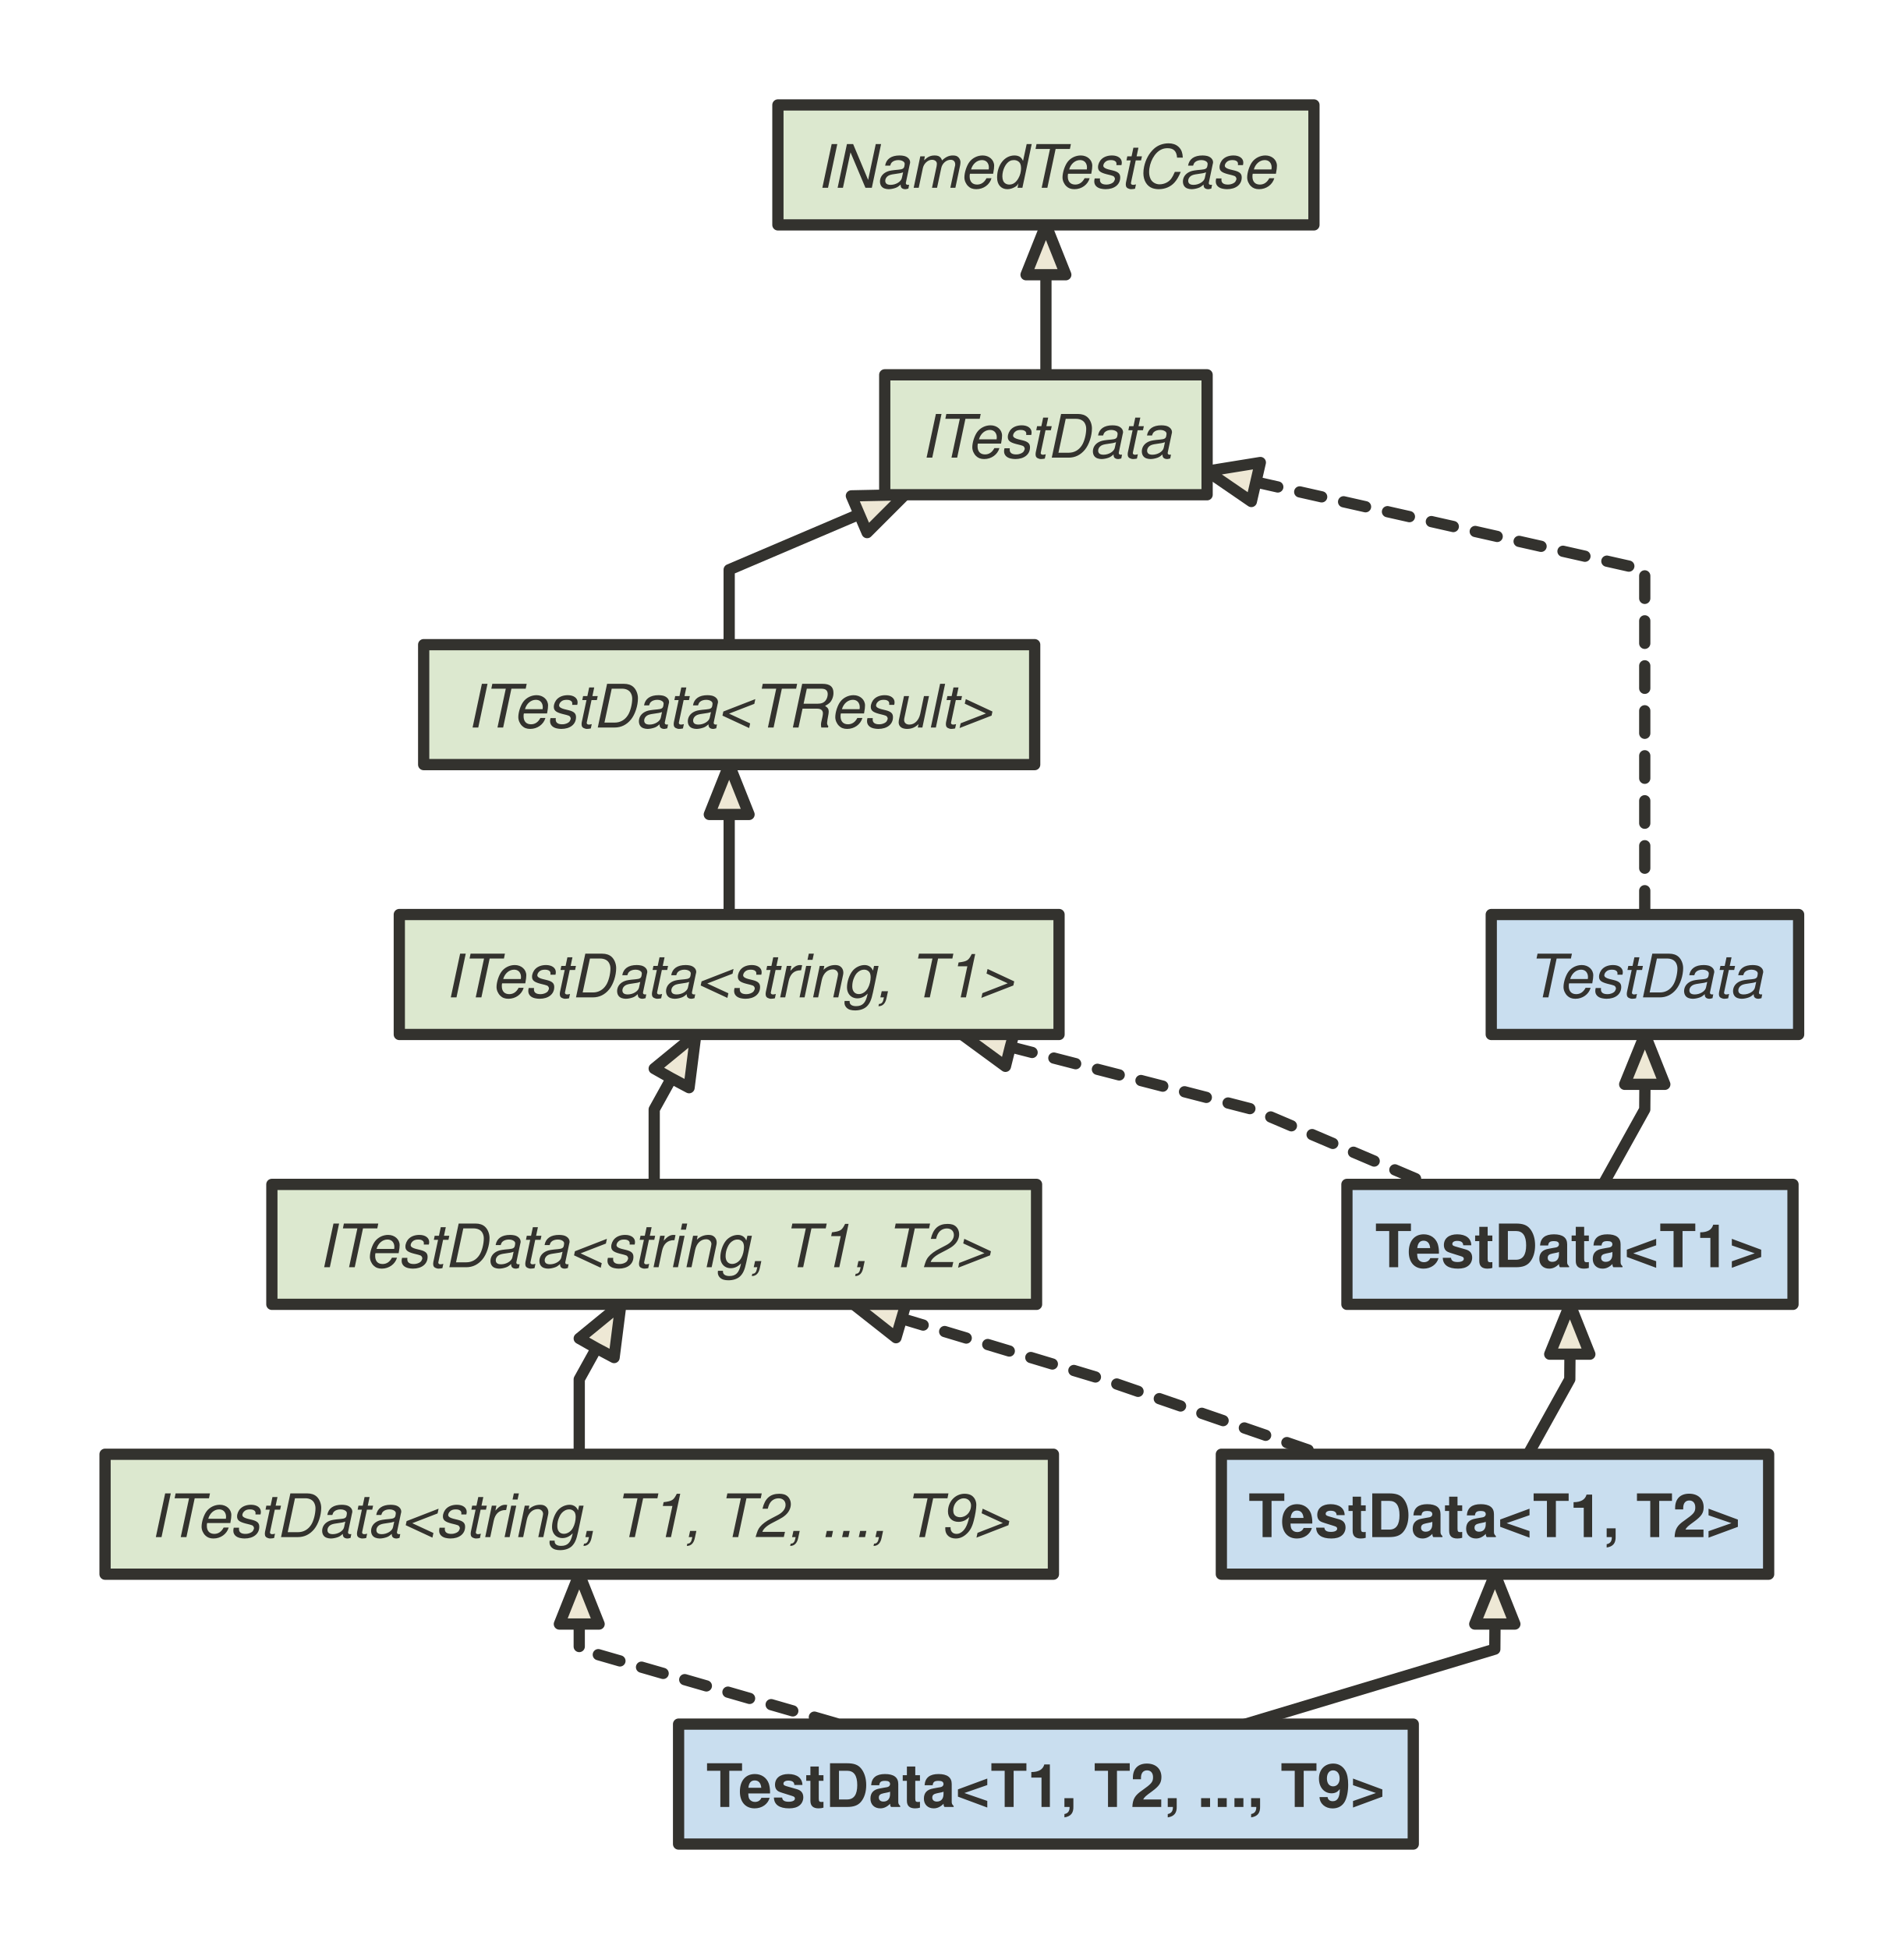
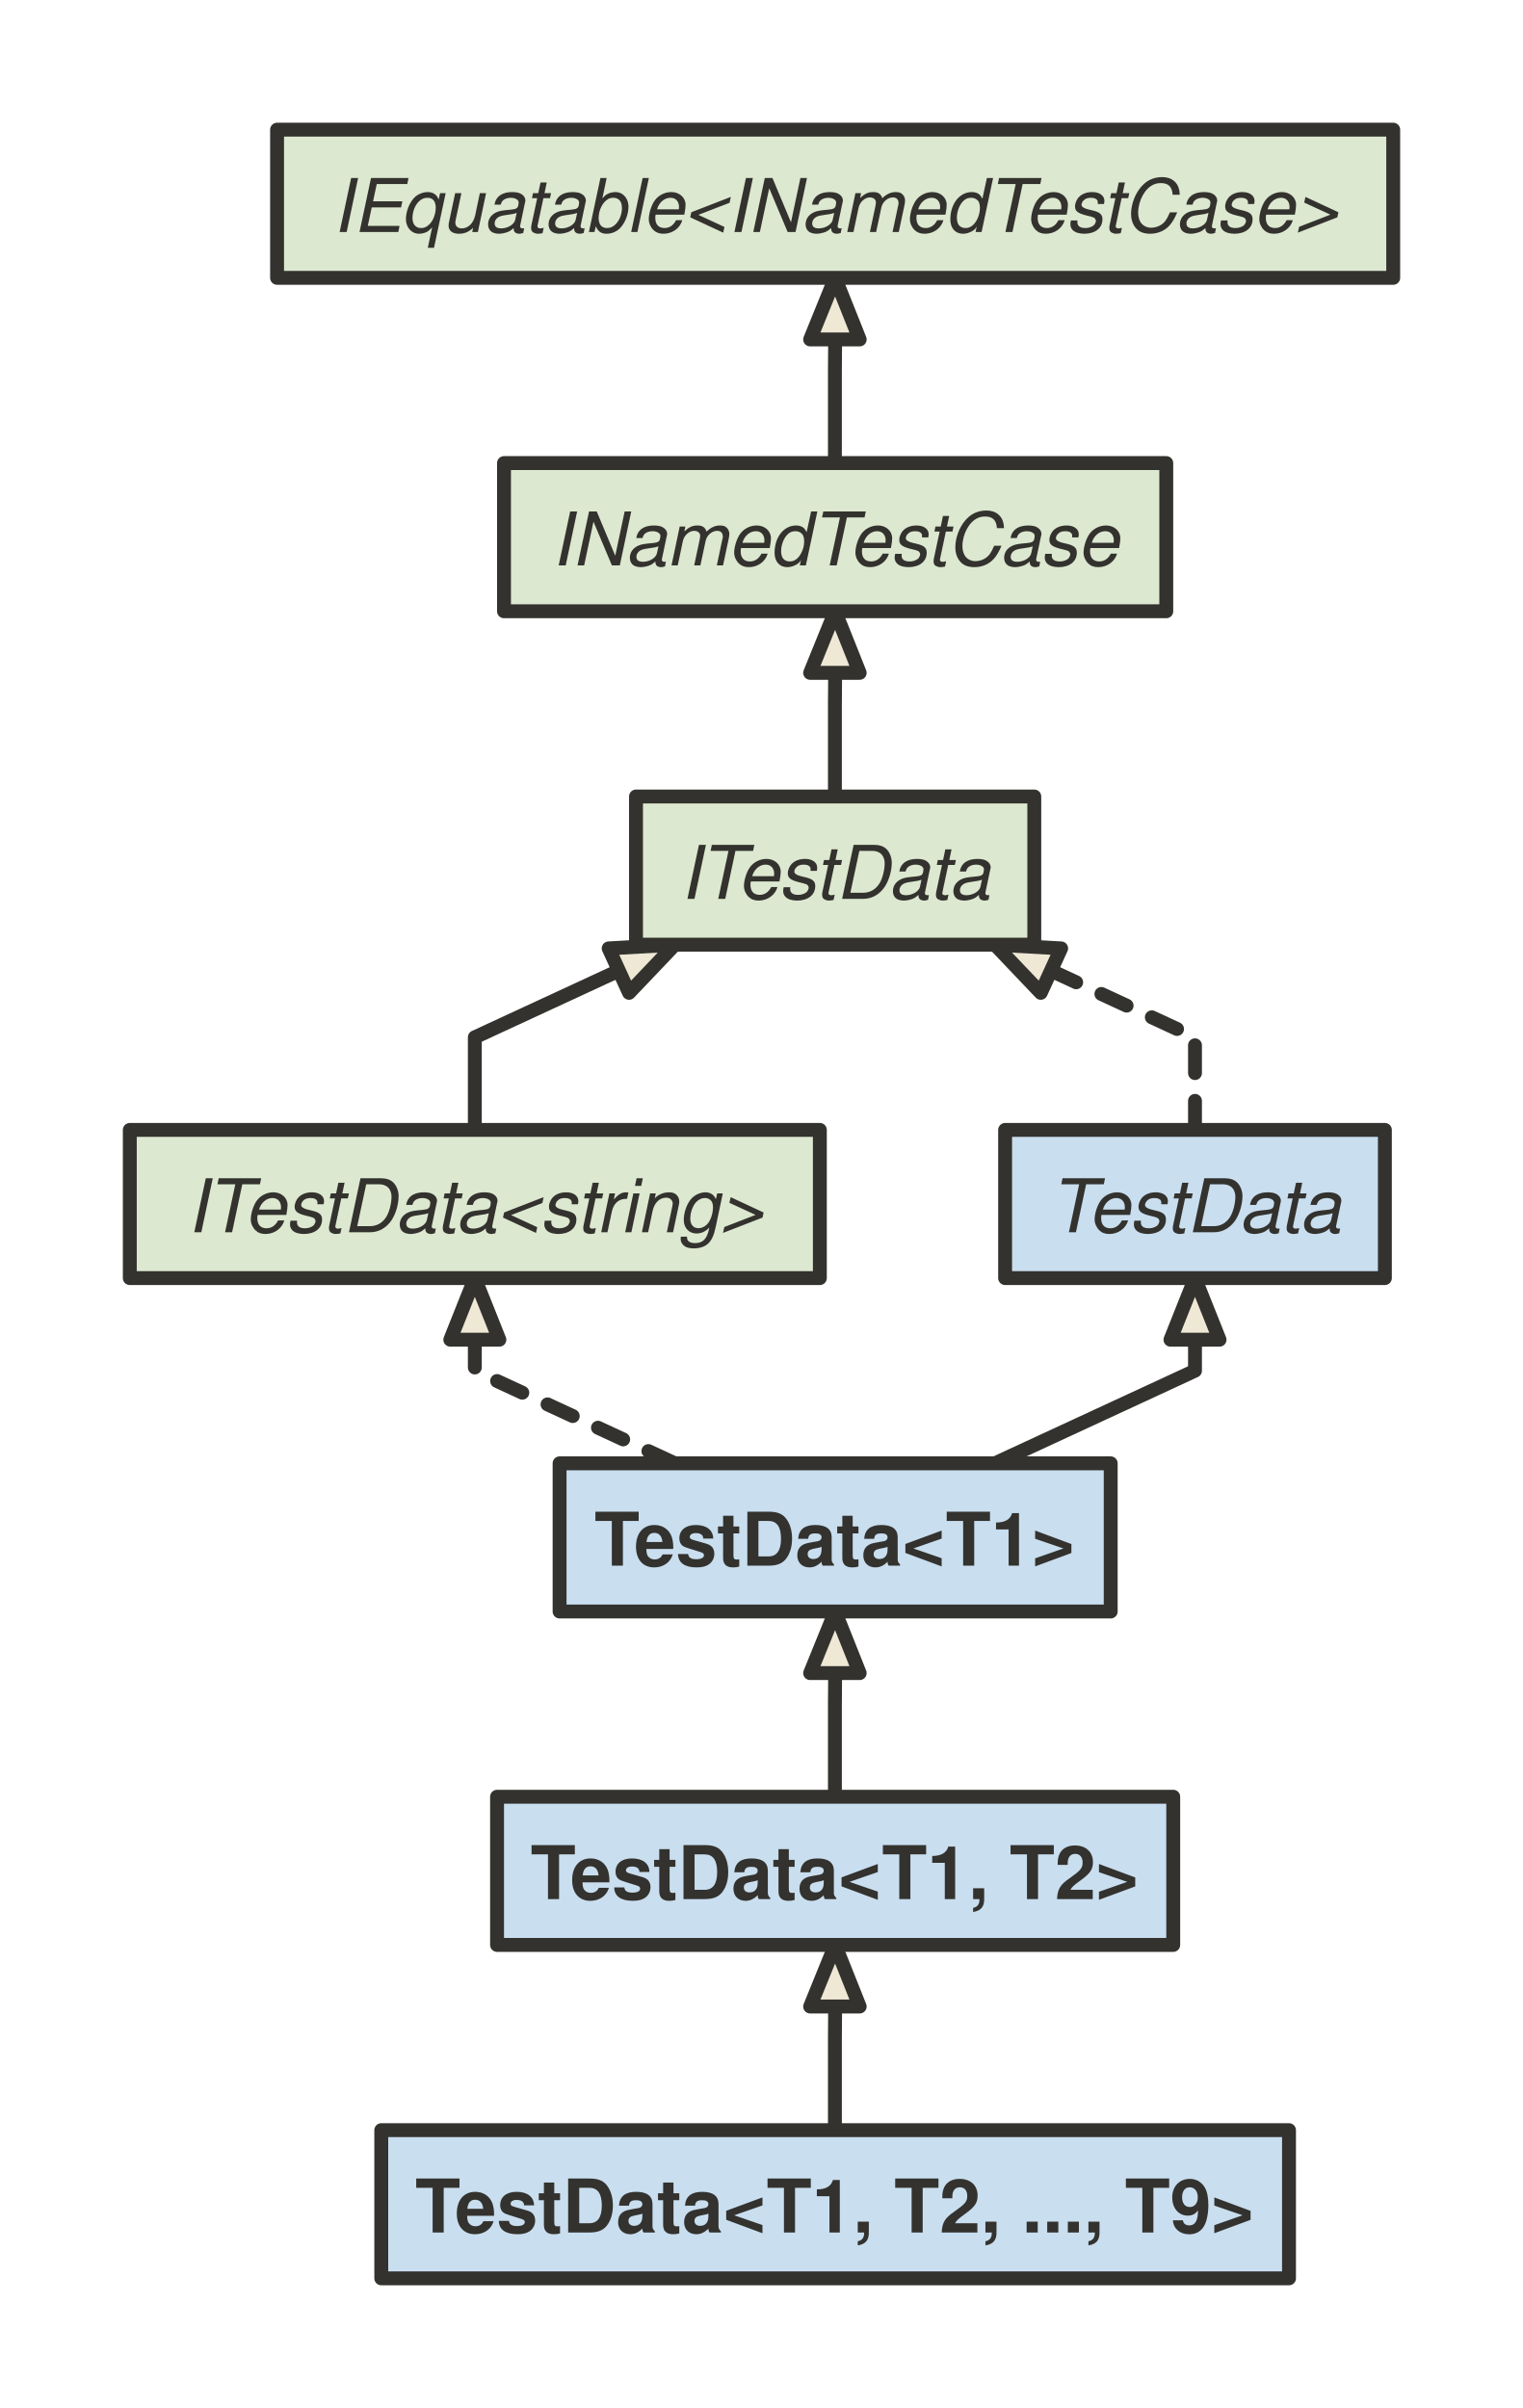
- <svg xmlns="http://www.w3.org/2000/svg" version="1.1" baseProfile="full" width="507.8" height="520.0" viewBox="0 0 507.75 520">
+ <svg xmlns="http://www.w3.org/2000/svg" version="1.1" baseProfile="full" width="328.8" height="520.0" viewBox="0 0 328.75 520">
  <g stroke-width="1.0" text-align="left" font="12pt Helvetica, Arial, sans-serif" font-size="12pt" font-family="Helvetica" font-weight="bold" font-style="normal">
    <g font-family="Helvetica" font-size="12pt" font-weight="bold" font-style="normal" stroke-width="3.0" stroke-linejoin="round" stroke-linecap="round" stroke="#33322E">
      <g stroke="transparent" fill="transparent">
-         <rect x="0.0" y="0.0" height="520.0" width="507.8" stroke="none" />
+         <rect x="0.0" y="0.0" height="520.0" width="328.8" stroke="none" />
      </g>
      <g transform="translate(8, 8)" fill="#33322E">
        <g transform="translate(20, 20)" fill="#eee8d5" font-family="Helvetica" font-size="12pt" font-weight="normal" font-style="normal">
-           <path d="M251.0 45.3 L251 52 L251 72 L251.0 72.0 " fill="none" />
-           <path d="M256.3 45.3 L251.0 45.3 L245.7 45.3 L251.0 32.0 Z" />
-           <path d="M201.2 109.2 L166.5 124 L166.5 144 L166.5 144.0 " fill="none" />
-           <path d="M203.3 114.1 L201.2 109.2 L199.1 104.3 L213.4 104.0 Z" />
-           <path d="M166.5 189.3 L166.5 196 L166.5 216 L166.5 216.0 " fill="none" />
-           <path d="M171.8 189.3 L166.5 189.3 L161.2 189.3 L166.5 176.0 Z" />
-           <path d="M151.1 259.7 L146.5 268 L146.5 288 L146.5 288.0 " fill="none" />
-           <path d="M155.8 262.2 L151.1 259.7 L146.5 257.1 L157.6 248.0 Z" />
-           <path d="M131.1 331.7 L126.5 340 L126.5 360 L126.5 360.0 " fill="none" />
-           <path d="M135.8 334.2 L131.1 331.7 L126.5 329.1 L137.6 320.0 Z" />
+           <path d="M152.3 45.3 L152.25 52 L152.25 72 L152.3 72.0 " fill="none" />
+           <path d="M157.6 45.3 L152.3 45.3 L146.9 45.3 L152.3 32.0 Z" />
+           <path d="M152.3 117.3 L152.25 124 L152.25 144 L152.3 144.0 " fill="none" />
+           <path d="M157.6 117.3 L152.3 117.3 L146.9 117.3 L152.3 104.0 Z" />
+           <path d="M105.6 181.6 L74.5 196 L74.5 216 L74.5 216.0 " fill="none" />
+           <path d="M107.8 186.4 L105.6 181.6 L103.4 176.8 L117.7 176.0 Z" />
          <g stroke-dasharray="6 6">
-             <path d="M307.0 100.6 L410.75 124 L410.75 160 L410.75 160 L410.75 196 L410.75 196 L410.75 216 L410.8 216.0 " fill="none" />
+             <path d="M74.5 261.3 L74.5 268 L117.694 288 L117.7 288.0 " fill="none" />
          </g>
-           <path d="M308.2 95.4 L307.0 100.6 L305.8 105.8 L294.0 97.7 Z" />
+           <path d="M79.8 261.3 L74.5 261.3 L69.2 261.3 L74.5 248.0 Z" />
          <g stroke-dasharray="6 6">
-             <path d="M241.5 251.3 L306.25 268 L353.194 288 L353.2 288.0 " fill="none" />
+             <path d="M198.9 181.6 L230 196 L230 216 L230.0 216.0 " fill="none" />
          </g>
-           <path d="M242.9 246.2 L241.5 251.3 L240.2 256.5 L228.6 248.0 Z" />
-           <g stroke-dasharray="6 6">
-             <path d="M212.5 323.8 L266.25 340 L324.306 360 L324.3 360.0 " fill="none" />
+           <path d="M201.1 176.8 L198.9 181.6 L196.7 186.4 L186.8 176.0 Z" />
+           <path d="M230.0 261.3 L230 268 L186.806 288 L186.8 288.0 " fill="none" />
+           <path d="M235.3 261.3 L230.0 261.3 L224.7 261.3 L230.0 248.0 Z" />
+           <path d="M152.3 333.3 L152.25 340 L152.25 360 L152.3 360.0 " fill="none" />
+           <path d="M157.6 333.3 L152.3 333.3 L146.9 333.3 L152.3 320.0 Z" />
+           <path d="M152.3 405.3 L152.25 412 L152.25 432 L152.3 432.0 " fill="none" />
+           <path d="M157.6 405.3 L152.3 405.3 L146.9 405.3 L152.3 392.0 Z" />
+           <g data-name="IEquatable&lt;INamedTestCase&gt;">
+             <g fill="#DCE8CF" stroke="#33322E" data-name="IEquatable&lt;INamedTestCase&gt;">
+               <rect x="31.8" y="0.0" height="32.0" width="241.0" data-name="IEquatable&lt;INamedTestCase&gt;" />
+             </g>
+             <g transform="translate(31.75, 0)" font-family="Helvetica" font-size="12pt" font-weight="normal" font-style="italic" data-name="IEquatable&lt;INamedTestCase&gt;" data-compartment="0">
+               <g transform="translate(8, 8)" fill="#33322E" text-align="center" data-name="IEquatable&lt;INamedTestCase&gt;" data-compartment="0">
+                 <text x="112.5" y="14.1" stroke="none" text-anchor="middle" data-name="IEquatable&lt;INamedTestCase&gt;" data-compartment="0">IEquatable&lt;INamedTestCase&gt;</text>
+               </g>
+             </g>
          </g>
-           <path d="M214.0 318.7 L212.5 323.8 L211.0 328.9 L199.7 320.0 Z" />
-           <g stroke-dasharray="6 6">
-             <path d="M126.5 405.3 L126.5 412 L195.667 432 L195.7 432.0 " fill="none" />
-           </g>
-           <path d="M131.8 405.3 L126.5 405.3 L121.2 405.3 L126.5 392.0 Z" />
-           <path d="M410.8 261.3 L410.75 268 L399.639 288 L399.6 288.0 " fill="none" />
-           <path d="M416.1 261.3 L410.8 261.3 L405.4 261.3 L410.8 248.0 Z" />
-           <path d="M390.8 333.3 L390.75 340 L379.639 360 L379.6 360.0 " fill="none" />
-           <path d="M396.1 333.3 L390.8 333.3 L385.4 333.3 L390.8 320.0 Z" />
-           <path d="M370.8 405.3 L370.75 412 L304.222 432 L304.2 432.0 " fill="none" />
-           <path d="M376.1 405.3 L370.8 405.3 L365.4 405.3 L370.8 392.0 Z" />
          <g data-name="INamedTestCase">
            <g fill="#DCE8CF" stroke="#33322E" data-name="INamedTestCase">
-               <rect x="179.5" y="0.0" height="32.0" width="143.0" data-name="INamedTestCase" />
+               <rect x="80.8" y="72.0" height="32.0" width="143.0" data-name="INamedTestCase" />
            </g>
-             <g transform="translate(179.5, 0)" font-family="Helvetica" font-size="12pt" font-weight="normal" font-style="italic" data-name="INamedTestCase" data-compartment="0">
+             <g transform="translate(80.75, 72)" font-family="Helvetica" font-size="12pt" font-weight="normal" font-style="italic" data-name="INamedTestCase" data-compartment="0">
              <g transform="translate(8, 8)" fill="#33322E" text-align="center" data-name="INamedTestCase" data-compartment="0">
                <text x="63.5" y="14.1" stroke="none" text-anchor="middle" data-name="INamedTestCase" data-compartment="0">INamedTestCase</text>
              </g>
            </g>
          </g>
          <g data-name="ITestData">
            <g fill="#DCE8CF" stroke="#33322E" data-name="ITestData">
-               <rect x="208.0" y="72.0" height="32.0" width="86.0" data-name="ITestData" />
+               <rect x="109.3" y="144.0" height="32.0" width="86.0" data-name="ITestData" />
            </g>
-             <g transform="translate(208, 72)" font-family="Helvetica" font-size="12pt" font-weight="normal" font-style="italic" data-name="ITestData" data-compartment="0">
+             <g transform="translate(109.25, 144)" font-family="Helvetica" font-size="12pt" font-weight="normal" font-style="italic" data-name="ITestData" data-compartment="0">
              <g transform="translate(8, 8)" fill="#33322E" text-align="center" data-name="ITestData" data-compartment="0">
                <text x="35.0" y="14.1" stroke="none" text-anchor="middle" data-name="ITestData" data-compartment="0">ITestData</text>
              </g>
            </g>
          </g>
-           <g data-name="ITestData&lt;TResult&gt;">
-             <g fill="#DCE8CF" stroke="#33322E" data-name="ITestData&lt;TResult&gt;">
-               <rect x="85.0" y="144.0" height="32.0" width="163.0" data-name="ITestData&lt;TResult&gt;" />
+           <g data-name="ITestData&lt;string&gt;">
+             <g fill="#DCE8CF" stroke="#33322E" data-name="ITestData&lt;string&gt;">
+               <rect x="0.0" y="216.0" height="32.0" width="149.0" data-name="ITestData&lt;string&gt;" />
            </g>
-             <g transform="translate(85, 144)" font-family="Helvetica" font-size="12pt" font-weight="normal" font-style="italic" data-name="ITestData&lt;TResult&gt;" data-compartment="0">
-               <g transform="translate(8, 8)" fill="#33322E" text-align="center" data-name="ITestData&lt;TResult&gt;" data-compartment="0">
-                 <text x="73.5" y="14.1" stroke="none" text-anchor="middle" data-name="ITestData&lt;TResult&gt;" data-compartment="0">ITestData&lt;TResult&gt;</text>
+             <g transform="translate(0, 216)" font-family="Helvetica" font-size="12pt" font-weight="normal" font-style="italic" data-name="ITestData&lt;string&gt;" data-compartment="0">
+               <g transform="translate(8, 8)" fill="#33322E" text-align="center" data-name="ITestData&lt;string&gt;" data-compartment="0">
+                 <text x="66.5" y="14.1" stroke="none" text-anchor="middle" data-name="ITestData&lt;string&gt;" data-compartment="0">ITestData&lt;string&gt;</text>
              </g>
            </g>
          </g>
-           <g data-name="ITestData&lt;string, T1&gt;">
-             <g fill="#DCE8CF" stroke="#33322E" data-name="ITestData&lt;string, T1&gt;">
-               <rect x="78.5" y="216.0" height="32.0" width="176.0" data-name="ITestData&lt;string, T1&gt;" />
+           <g data-name="TestData&lt;T1&gt;">
+             <g fill="#C9DEEF" stroke="#33322E" data-name="TestData&lt;T1&gt;">
+               <rect x="92.8" y="288.0" height="32.0" width="119.0" data-name="TestData&lt;T1&gt;" />
            </g>
-             <g transform="translate(78.5, 216)" font-family="Helvetica" font-size="12pt" font-weight="normal" font-style="italic" data-name="ITestData&lt;string, T1&gt;" data-compartment="0">
-               <g transform="translate(8, 8)" fill="#33322E" text-align="center" data-name="ITestData&lt;string, T1&gt;" data-compartment="0">
-                 <text x="80.0" y="14.1" stroke="none" text-anchor="middle" data-name="ITestData&lt;string, T1&gt;" data-compartment="0">ITestData&lt;string, T1&gt;</text>
-               </g>
-             </g>
-           </g>
-           <g data-name="ITestData&lt;string, T1, T2&gt;">
-             <g fill="#DCE8CF" stroke="#33322E" data-name="ITestData&lt;string, T1, T2&gt;">
-               <rect x="44.5" y="288.0" height="32.0" width="204.0" data-name="ITestData&lt;string, T1, T2&gt;" />
-             </g>
-             <g transform="translate(44.5, 288)" font-family="Helvetica" font-size="12pt" font-weight="normal" font-style="italic" data-name="ITestData&lt;string, T1, T2&gt;" data-compartment="0">
-               <g transform="translate(8, 8)" fill="#33322E" text-align="center" data-name="ITestData&lt;string, T1, T2&gt;" data-compartment="0">
-                 <text x="94.0" y="14.1" stroke="none" text-anchor="middle" data-name="ITestData&lt;string, T1, T2&gt;" data-compartment="0">ITestData&lt;string, T1, T2&gt;</text>
-               </g>
-             </g>
-           </g>
-           <g data-name="ITestData&lt;string, T1, T2, ..., T9&gt;">
-             <g fill="#DCE8CF" stroke="#33322E" data-name="ITestData&lt;string, T1, T2, ..., T9&gt;">
-               <rect x="0.0" y="360.0" height="32.0" width="253.0" data-name="ITestData&lt;string, T1, T2, ..., T9&gt;" />
-             </g>
-             <g transform="translate(0, 360)" font-family="Helvetica" font-size="12pt" font-weight="normal" font-style="italic" data-name="ITestData&lt;string, T1, T2, ..., T9&gt;" data-compartment="0">
-               <g transform="translate(8, 8)" fill="#33322E" text-align="center" data-name="ITestData&lt;string, T1, T2, ..., T9&gt;" data-compartment="0">
-                 <text x="118.5" y="14.1" stroke="none" text-anchor="middle" data-name="ITestData&lt;string, T1, T2, ..., T9&gt;" data-compartment="0">ITestData&lt;string, T1, T2, ..., T9&gt;</text>
+             <g transform="translate(92.75, 288)" font-family="Helvetica" font-size="12pt" font-weight="bold" font-style="normal" data-name="TestData&lt;T1&gt;" data-compartment="0">
+               <g transform="translate(8, 8)" fill="#33322E" text-align="center" data-name="TestData&lt;T1&gt;" data-compartment="0">
+                 <text x="51.5" y="14.1" stroke="none" text-anchor="middle" data-name="TestData&lt;T1&gt;" data-compartment="0">TestData&lt;T1&gt;</text>
              </g>
            </g>
          </g>
          <g data-name="TestData">
            <g fill="#C9DEEF" stroke="#33322E" data-name="TestData">
-               <rect x="369.8" y="216.0" height="32.0" width="82.0" data-name="TestData" />
+               <rect x="189.0" y="216.0" height="32.0" width="82.0" data-name="TestData" />
            </g>
-             <g transform="translate(369.75, 216)" font-family="Helvetica" font-size="12pt" font-weight="normal" font-style="italic" data-name="TestData" data-compartment="0">
+             <g transform="translate(189, 216)" font-family="Helvetica" font-size="12pt" font-weight="normal" font-style="italic" data-name="TestData" data-compartment="0">
              <g transform="translate(8, 8)" fill="#33322E" text-align="center" data-name="TestData" data-compartment="0">
                <text x="33.0" y="14.1" stroke="none" text-anchor="middle" data-name="TestData" data-compartment="0">TestData</text>
              </g>
            </g>
          </g>
-           <g data-name="TestData&lt;T1&gt;">
-             <g fill="#C9DEEF" stroke="#33322E" data-name="TestData&lt;T1&gt;">
-               <rect x="331.3" y="288.0" height="32.0" width="119.0" data-name="TestData&lt;T1&gt;" />
-             </g>
-             <g transform="translate(331.25, 288)" font-family="Helvetica" font-size="12pt" font-weight="bold" font-style="normal" data-name="TestData&lt;T1&gt;" data-compartment="0">
-               <g transform="translate(8, 8)" fill="#33322E" text-align="center" data-name="TestData&lt;T1&gt;" data-compartment="0">
-                 <text x="51.5" y="14.1" stroke="none" text-anchor="middle" data-name="TestData&lt;T1&gt;" data-compartment="0">TestData&lt;T1&gt;</text>
-               </g>
-             </g>
-           </g>
          <g data-name="TestData&lt;T1, T2&gt;">
            <g fill="#C9DEEF" stroke="#33322E" data-name="TestData&lt;T1, T2&gt;">
-               <rect x="297.8" y="360.0" height="32.0" width="146.0" data-name="TestData&lt;T1, T2&gt;" />
+               <rect x="79.3" y="360.0" height="32.0" width="146.0" data-name="TestData&lt;T1, T2&gt;" />
            </g>
-             <g transform="translate(297.75, 360)" font-family="Helvetica" font-size="12pt" font-weight="bold" font-style="normal" data-name="TestData&lt;T1, T2&gt;" data-compartment="0">
+             <g transform="translate(79.25, 360)" font-family="Helvetica" font-size="12pt" font-weight="bold" font-style="normal" data-name="TestData&lt;T1, T2&gt;" data-compartment="0">
              <g transform="translate(8, 8)" fill="#33322E" text-align="center" data-name="TestData&lt;T1, T2&gt;" data-compartment="0">
                <text x="65.0" y="14.1" stroke="none" text-anchor="middle" data-name="TestData&lt;T1, T2&gt;" data-compartment="0">TestData&lt;T1, T2&gt;</text>
              </g>
            </g>
          </g>
          <g data-name="TestData&lt;T1, T2, ..., T9&gt;">
            <g fill="#C9DEEF" stroke="#33322E" data-name="TestData&lt;T1, T2, ..., T9&gt;">
-               <rect x="153.0" y="432.0" height="32.0" width="196.0" data-name="TestData&lt;T1, T2, ..., T9&gt;" />
+               <rect x="54.3" y="432.0" height="32.0" width="196.0" data-name="TestData&lt;T1, T2, ..., T9&gt;" />
            </g>
-             <g transform="translate(153, 432)" font-family="Helvetica" font-size="12pt" font-weight="bold" font-style="normal" data-name="TestData&lt;T1, T2, ..., T9&gt;" data-compartment="0">
+             <g transform="translate(54.25, 432)" font-family="Helvetica" font-size="12pt" font-weight="bold" font-style="normal" data-name="TestData&lt;T1, T2, ..., T9&gt;" data-compartment="0">
              <g transform="translate(8, 8)" fill="#33322E" text-align="center" data-name="TestData&lt;T1, T2, ..., T9&gt;" data-compartment="0">
                <text x="90.0" y="14.1" stroke="none" text-anchor="middle" data-name="TestData&lt;T1, T2, ..., T9&gt;" data-compartment="0">TestData&lt;T1, T2, ..., T9&gt;</text>
              </g>
            </g>
          </g>
        </g>
      </g>
    </g>
  </g>
</svg>
